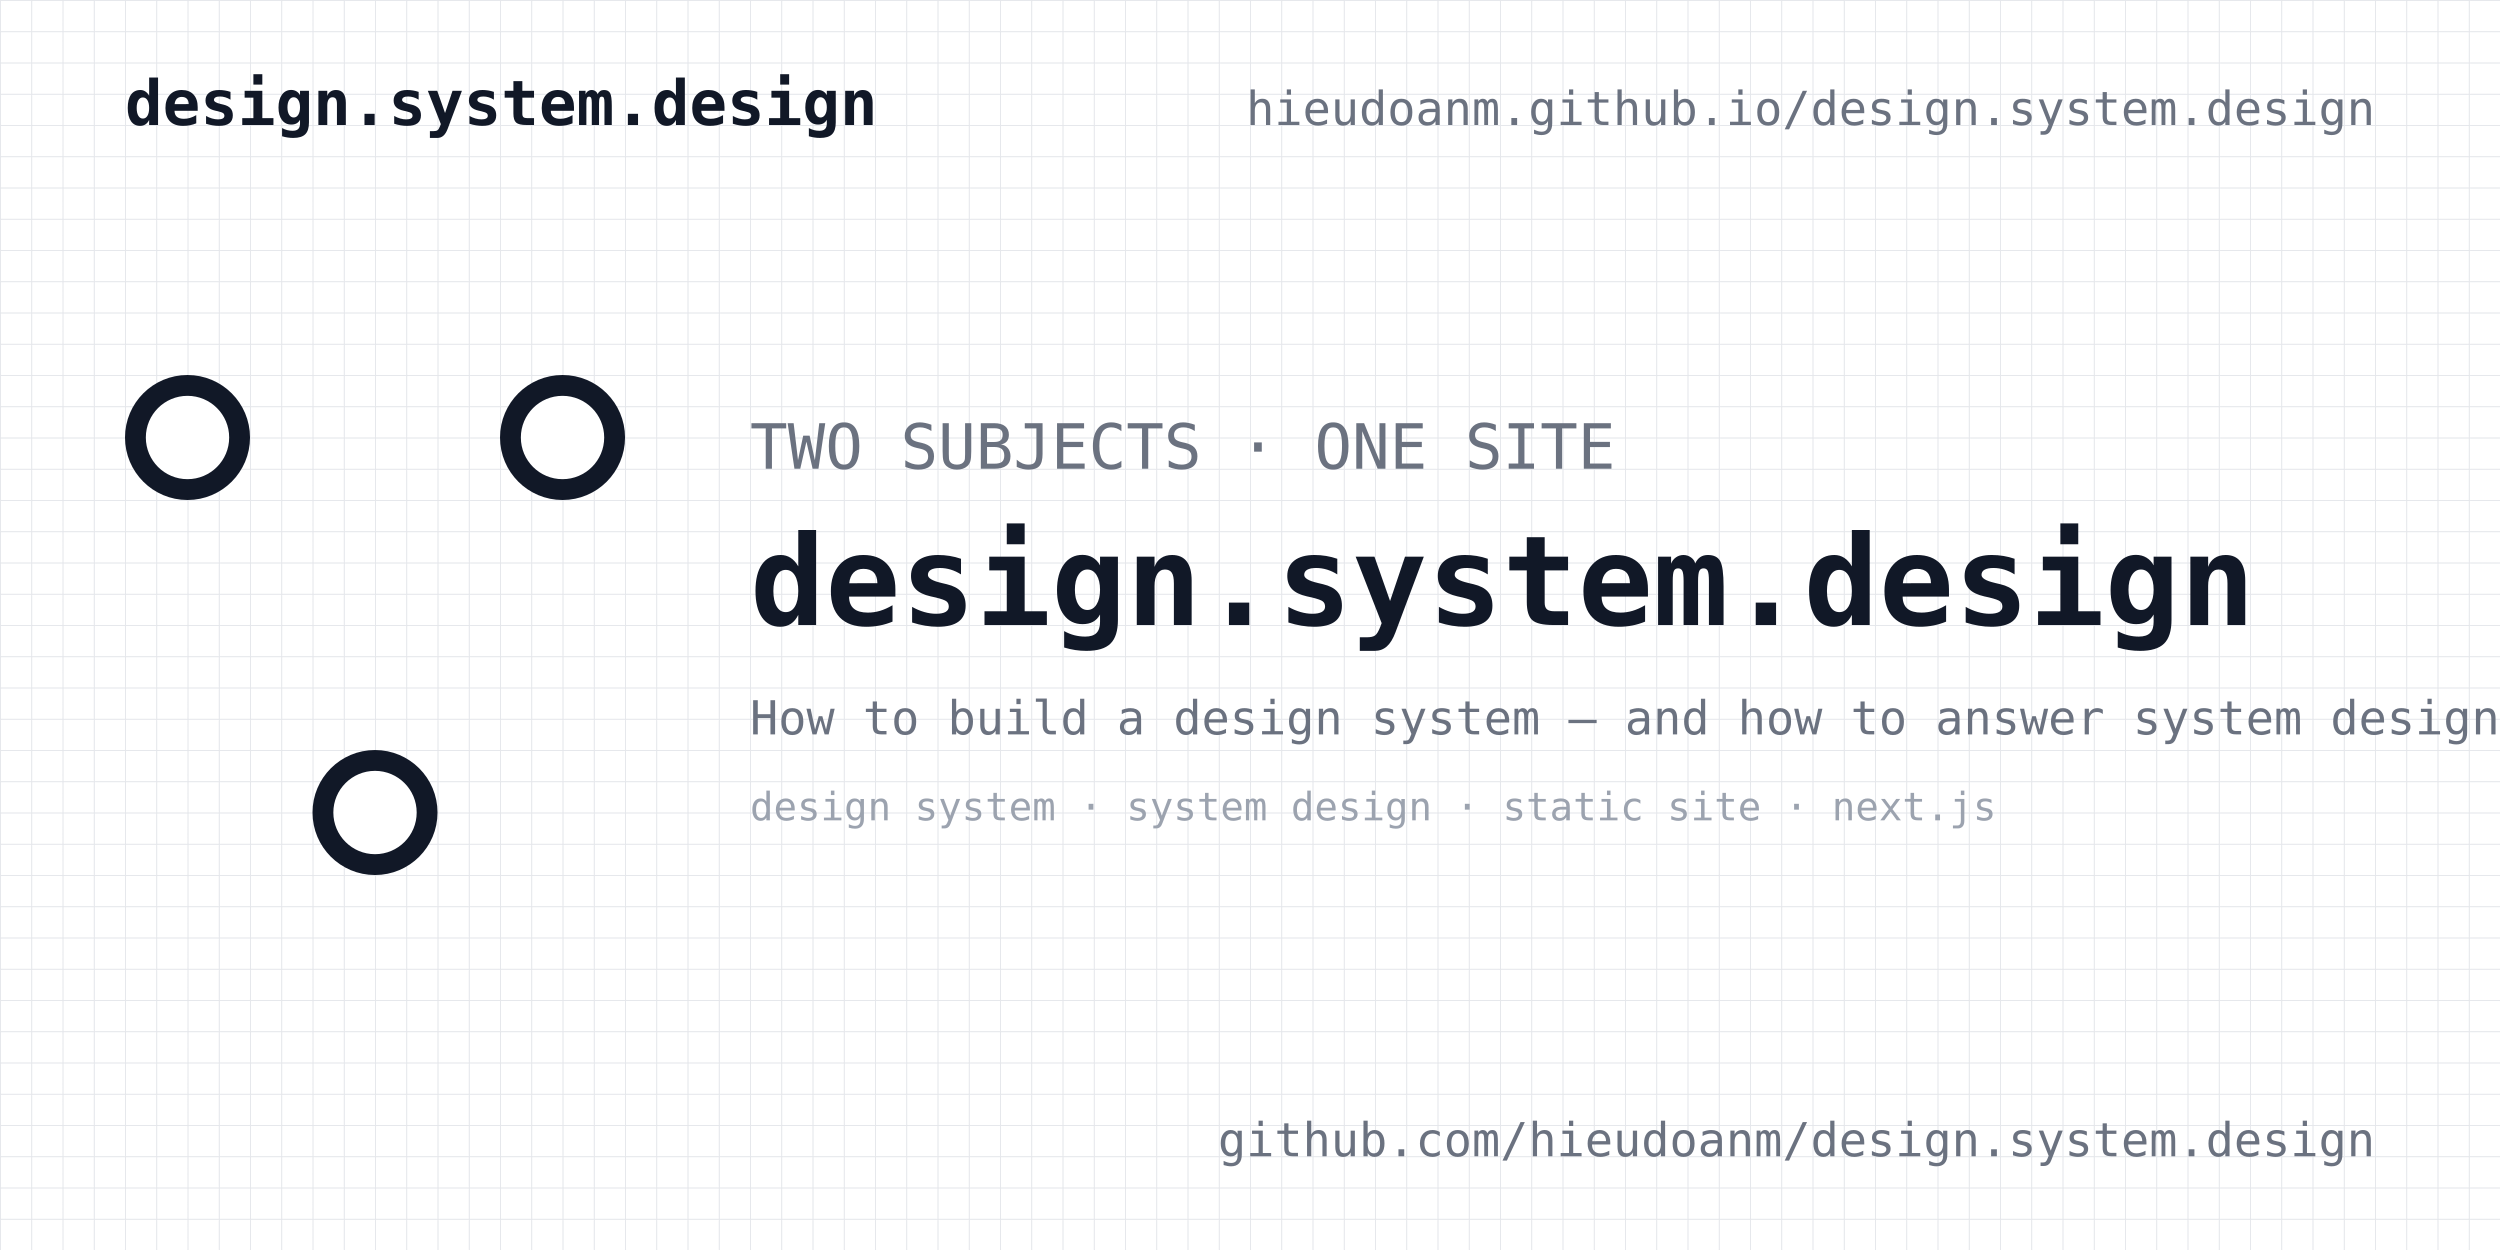
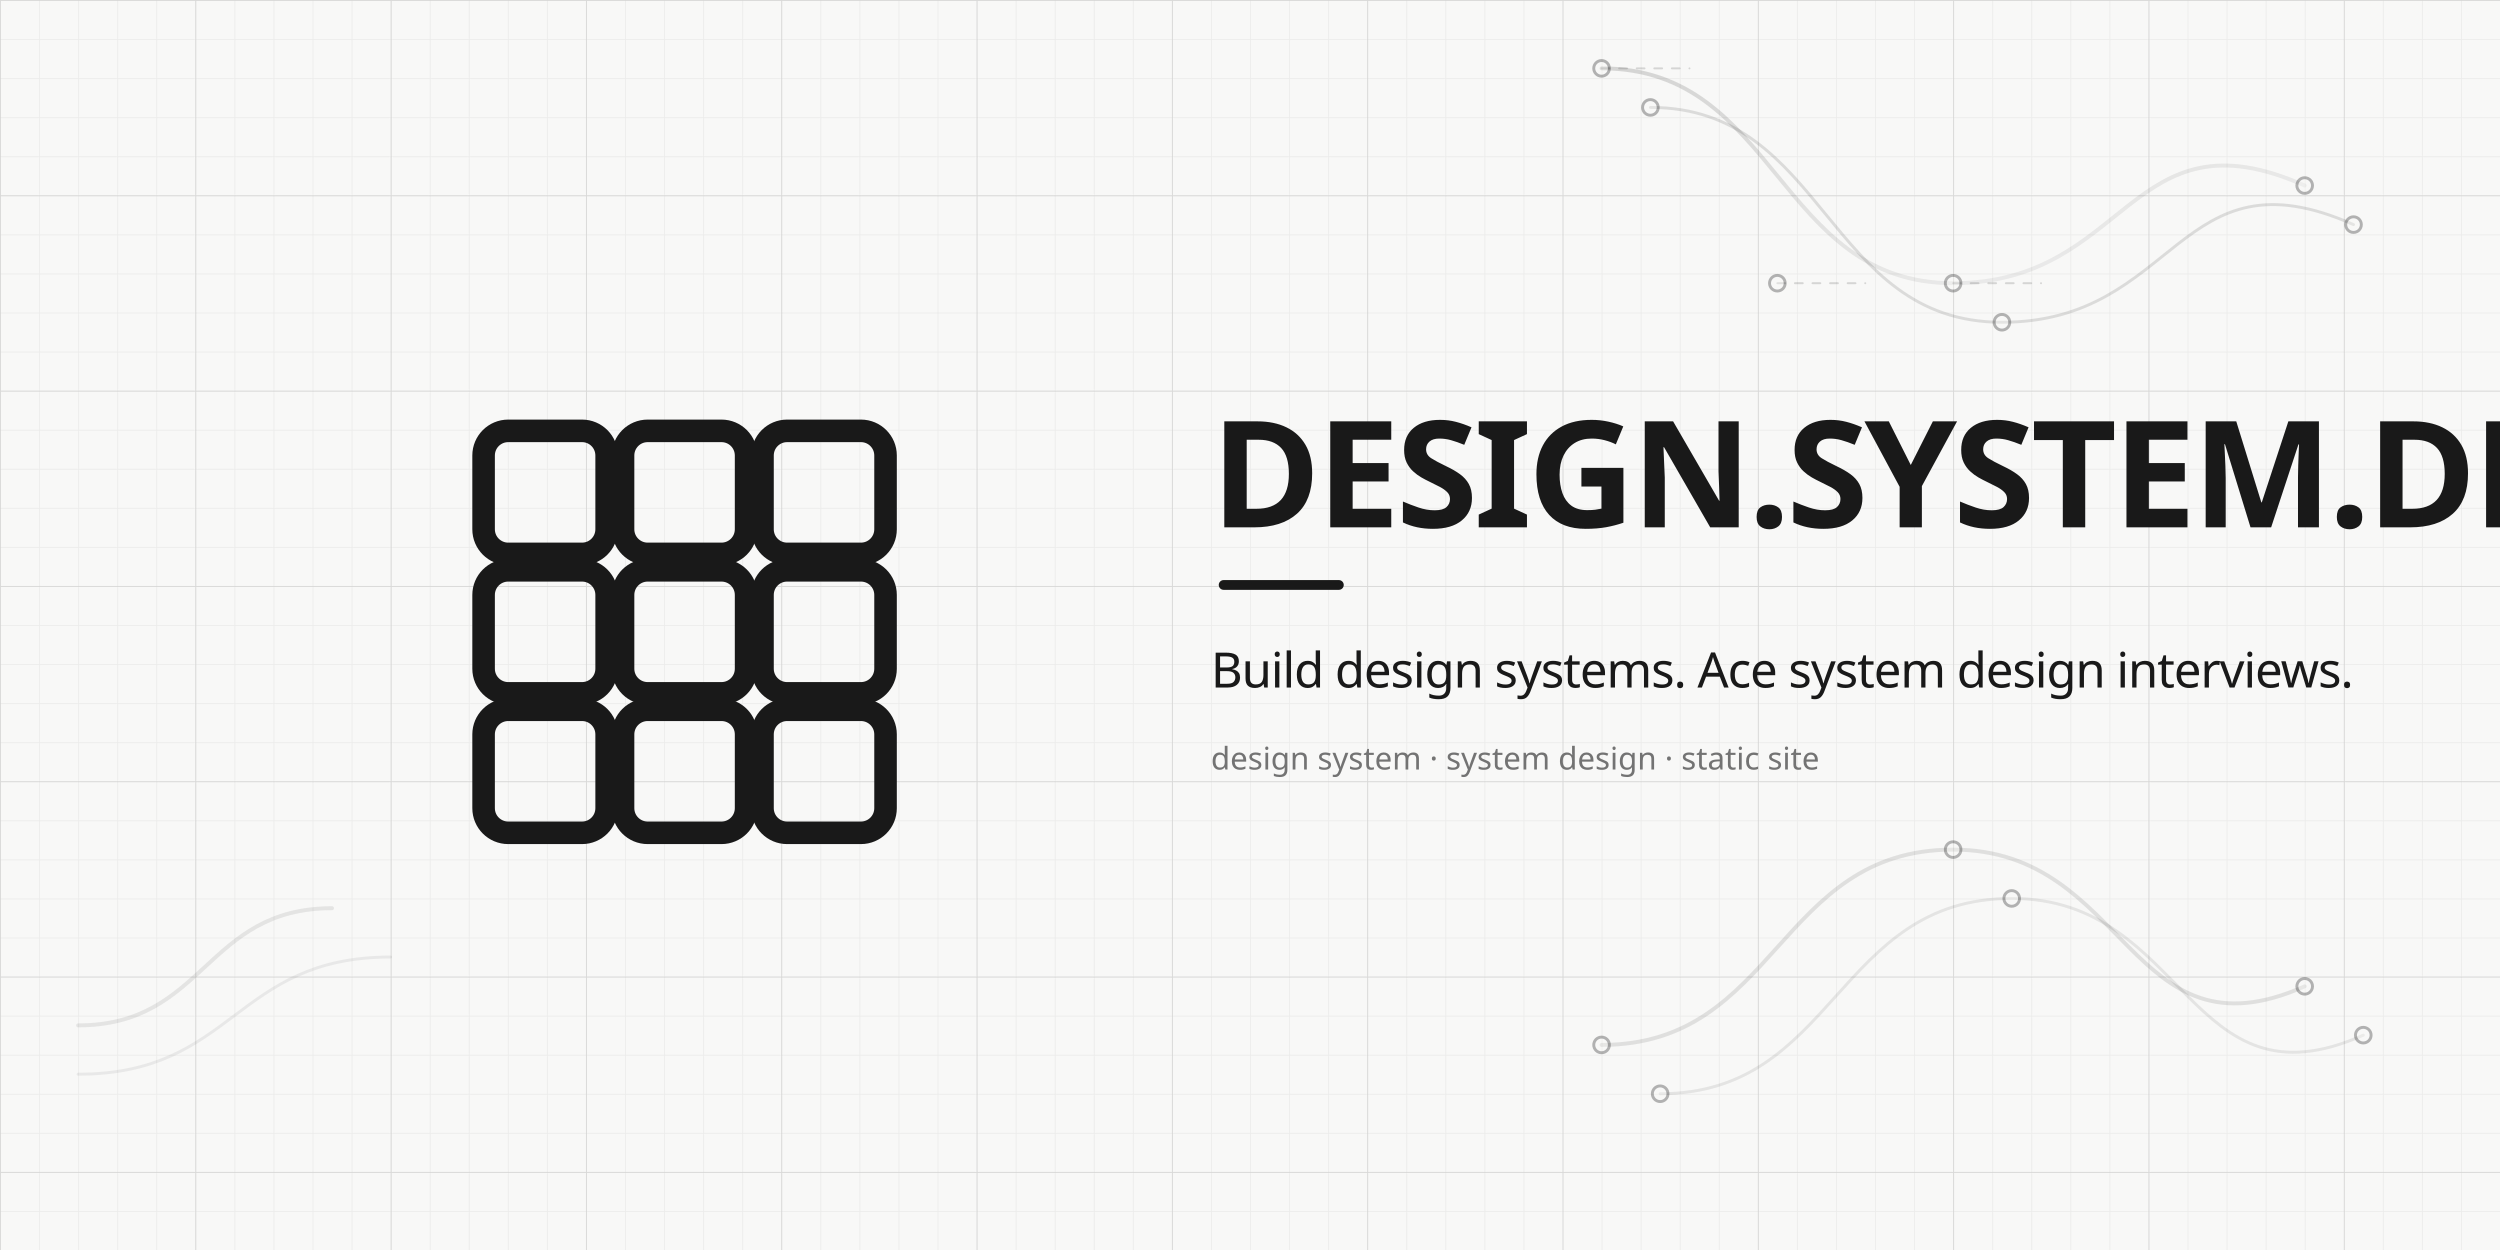
- <svg xmlns="http://www.w3.org/2000/svg" viewBox="0 0 1280 640" width="1280" height="640">
-   <rect width="1280" height="640" fill="#ffffff" />
+ <svg xmlns="http://www.w3.org/2000/svg" width="1280" height="640" viewBox="0 0 1280 640" role="img" aria-labelledby="title desc">
  <defs>
-     <pattern id="grid" width="16" height="16" patternUnits="userSpaceOnUse">
-       <path d="M16 0H0V16" fill="none" stroke="#e5e7eb" stroke-width="1" />
+     <pattern id="small-grid" width="20" height="20" patternUnits="userSpaceOnUse">
+       <path d="M20 0H0V20" fill="none" stroke="#191919" stroke-opacity="0.055" stroke-width="0.8" />
    </pattern>
+     <pattern id="large-grid" width="100" height="100" patternUnits="userSpaceOnUse">
+       <rect width="100" height="100" fill="url(#small-grid)" />
+       <path d="M100 0H0V100" fill="none" stroke="#191919" stroke-opacity="0.09" stroke-width="1" />
+     </pattern>
+     <linearGradient id="curve-fade" x1="0" y1="0" x2="1" y2="1">
+       <stop offset="0%" stop-color="#191919" stop-opacity="0.16" />
+       <stop offset="100%" stop-color="#191919" stop-opacity="0.04" />
+     </linearGradient>
  </defs>
-   <rect width="1280" height="640" fill="url(#grid)" />
-   <text x="64" y="64" font-family="ui-monospace, Menlo, monospace" font-size="32" font-weight="700" fill="#111827">design.system.design</text>
-   <text x="1216" y="64" text-anchor="end" font-family="ui-monospace, Menlo, monospace" font-size="24" fill="#6b7280">hieudoanm.github.io/design.system.design</text>
-   <g transform="translate(64 192) scale(0.6667) translate(-64 -64)">
-     <g stroke-width="16">
-       <line x1="112" y1="112" x2="256" y2="400" />
-       <line x1="400" y1="112" x2="256" y2="400" />
-       <line x1="112" y1="112" x2="400" y2="112" />
+   <rect width="1280" height="640" fill="#f8f8f7" />
+   <rect width="1280" height="640" fill="url(#large-grid)" />
+   <g fill="none" stroke-linecap="round" stroke-linejoin="round">
+     <path d="M820 35 C910 35 910 145 1000 145 S1090 55 1180 95" stroke="url(#curve-fade)" stroke-width="2" />
+     <path d="M845 55 C935 55 935 165 1025 165 S1115 75 1205 115" stroke="#191919" stroke-opacity="0.13" stroke-width="1.5" />
+     <g stroke="#191919" stroke-opacity="0.16" stroke-width="1" stroke-dasharray="4 5">
+       <path d="M820 35L865 35" />
+       <path d="M910 145L955 145" />
+       <path d="M1000 145L1045 145" />
    </g>
-     <g fill="#ffffff" stroke="#111827" stroke-width="16">
-       <circle cx="112" cy="112" r="40" />
-       <circle cx="400" cy="112" r="40" />
-       <circle cx="256" cy="400" r="40" />
-     </g>
+     <path d="M820 535 C910 535 910 435 1000 435 S1090 545 1180 505" stroke="#191919" stroke-opacity="0.11" stroke-width="2" />
+     <path d="M850 560 C940 560 940 460 1030 460 S1120 570 1210 530" stroke="#191919" stroke-opacity="0.09" stroke-width="1.5" />
+     <path d="M40 525 C105 525 105 465 170 465" stroke="#191919" stroke-opacity="0.09" stroke-width="2" />
+     <path d="M40 550 C120 550 120 490 200 490" stroke="#191919" stroke-opacity="0.07" stroke-width="1.5" />
  </g>
-   <text x="384" y="240" font-family="ui-monospace, Menlo, monospace" font-size="32" fill="#6b7280">TWO SUBJECTS · ONE SITE</text>
-   <text x="384" y="320" font-family="ui-monospace, Menlo, monospace" font-size="64" font-weight="700" fill="#111827">design.system.design</text>
-   <text x="384" y="376" font-family="ui-monospace, Menlo, monospace" font-size="24" fill="#6b7280">How to build a design system — and how to answer system design interviews.</text>
-   <text x="384" y="420" font-family="ui-monospace, Menlo, monospace" font-size="20" fill="#9ca3af">design system · system design · static site · next.js</text>
-   <text x="1216" y="592" text-anchor="end" font-family="ui-monospace, Menlo, monospace" font-size="24" fill="#6b7280">github.com/hieudoanm/design.system.design</text>
+   <g fill="#f8f8f7" stroke="#191919" stroke-width="1.5" opacity="0.32">
+     <circle cx="820" cy="35" r="4" />
+     <circle cx="910" cy="145" r="4" />
+     <circle cx="1000" cy="145" r="4" />
+     <circle cx="1180" cy="95" r="4" />
+     <circle cx="845" cy="55" r="4" />
+     <circle cx="1025" cy="165" r="4" />
+     <circle cx="1205" cy="115" r="4" />
+     <circle cx="820" cy="535" r="4" />
+     <circle cx="1000" cy="435" r="4" />
+     <circle cx="1180" cy="505" r="4" />
+     <circle cx="850" cy="560" r="4" />
+     <circle cx="1030" cy="460" r="4" />
+     <circle cx="1210" cy="530" r="4" />
+   </g>
+   <g transform="translate(130 103) scale(1.05)" fill="none" stroke="#191919" stroke-width="11" stroke-linecap="round" stroke-linejoin="round">
+     <rect x="112" y="112" width="60" height="60" rx="12" />
+     <rect x="180" y="112" width="60" height="60" rx="12" />
+     <rect x="248" y="112" width="60" height="60" rx="12" />
+     <rect x="112" y="180" width="60" height="60" rx="12" />
+     <rect x="180" y="180" width="60" height="60" rx="12" />
+     <rect x="248" y="180" width="60" height="60" rx="12" />
+     <rect x="112" y="248" width="60" height="60" rx="12" />
+     <rect x="180" y="248" width="60" height="60" rx="12" />
+     <rect x="248" y="248" width="60" height="60" rx="12" />
+   </g>
+   <g fill="#191919">
+     <text x="620" y="270" font-family="Comfortaa, 'Trebuchet MS', sans-serif" font-size="76" font-weight="700" letter-spacing="-2">DESIGN.SYSTEM.DESIGN</text>
+     <rect x="624" y="297" width="64" height="5" rx="2.5" />
+     <text x="620" y="352" font-family="Comfortaa, 'Trebuchet MS', sans-serif" font-size="25" font-weight="500" letter-spacing="-0.5">Build design systems. Ace system design interviews.</text>
+     <text x="620" y="394" font-family="Comfortaa, 'Trebuchet MS', sans-serif" font-size="16" font-weight="400" fill="#737373">design system · system design · static site</text>
+   </g>
</svg>
